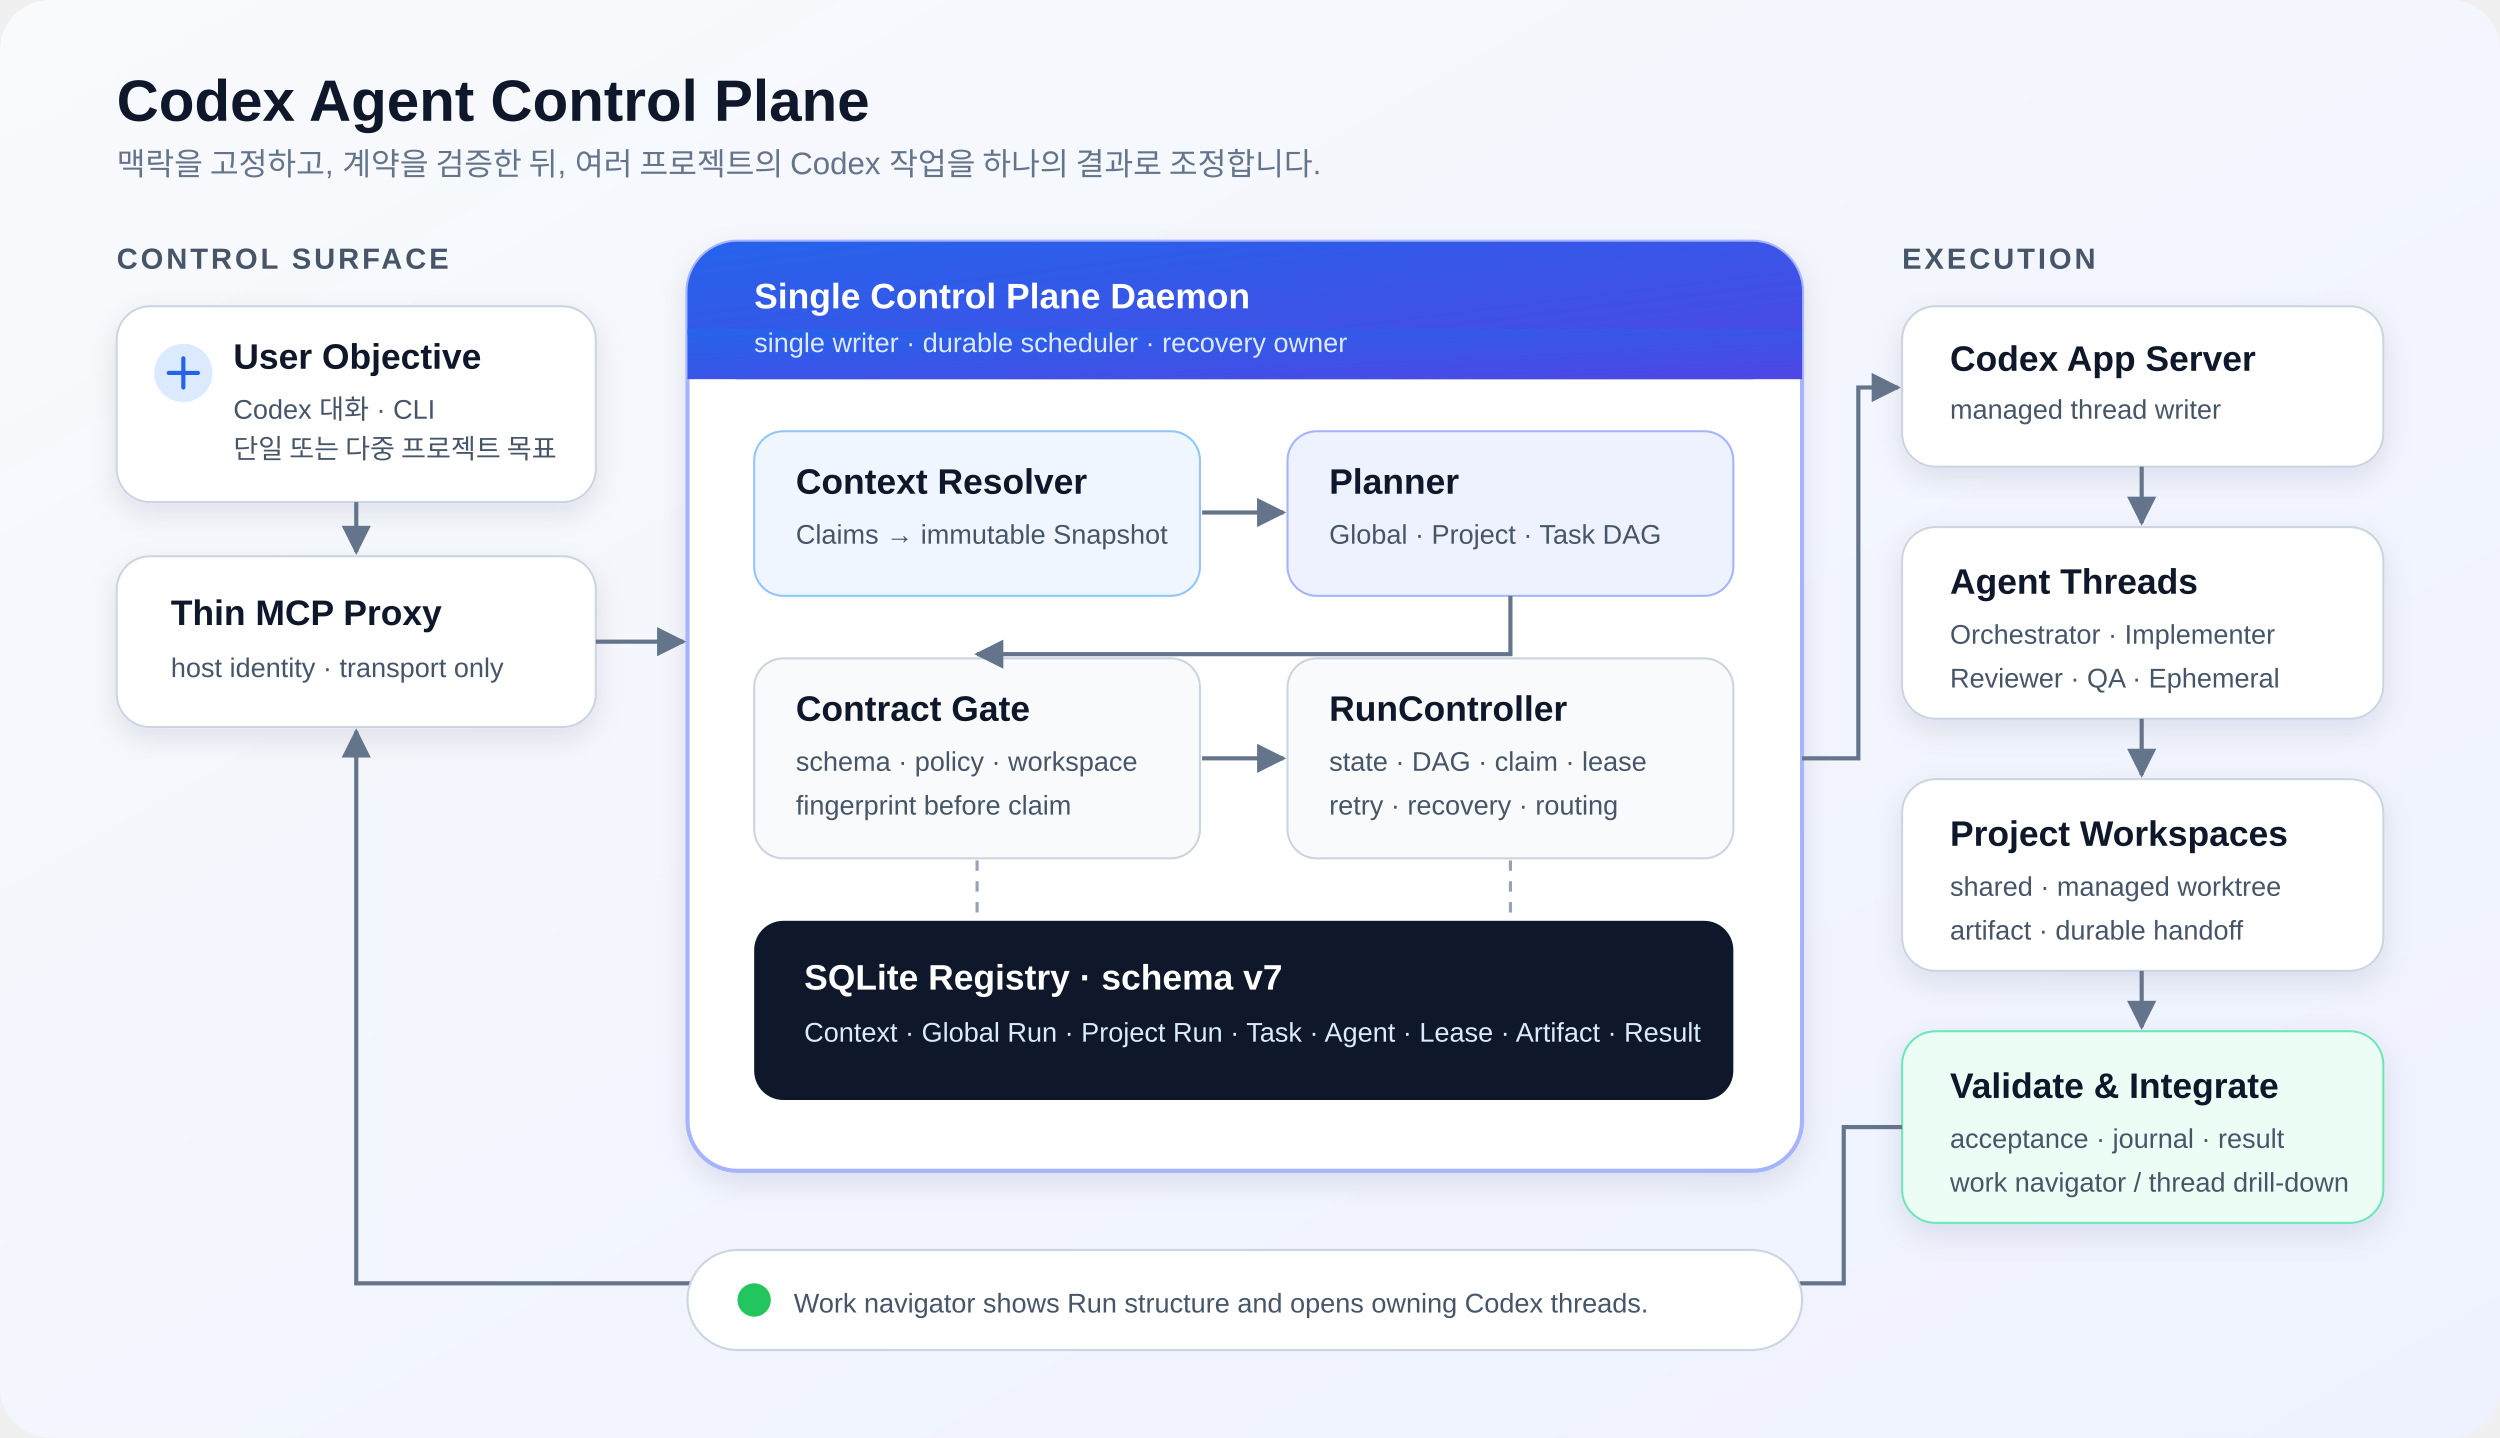
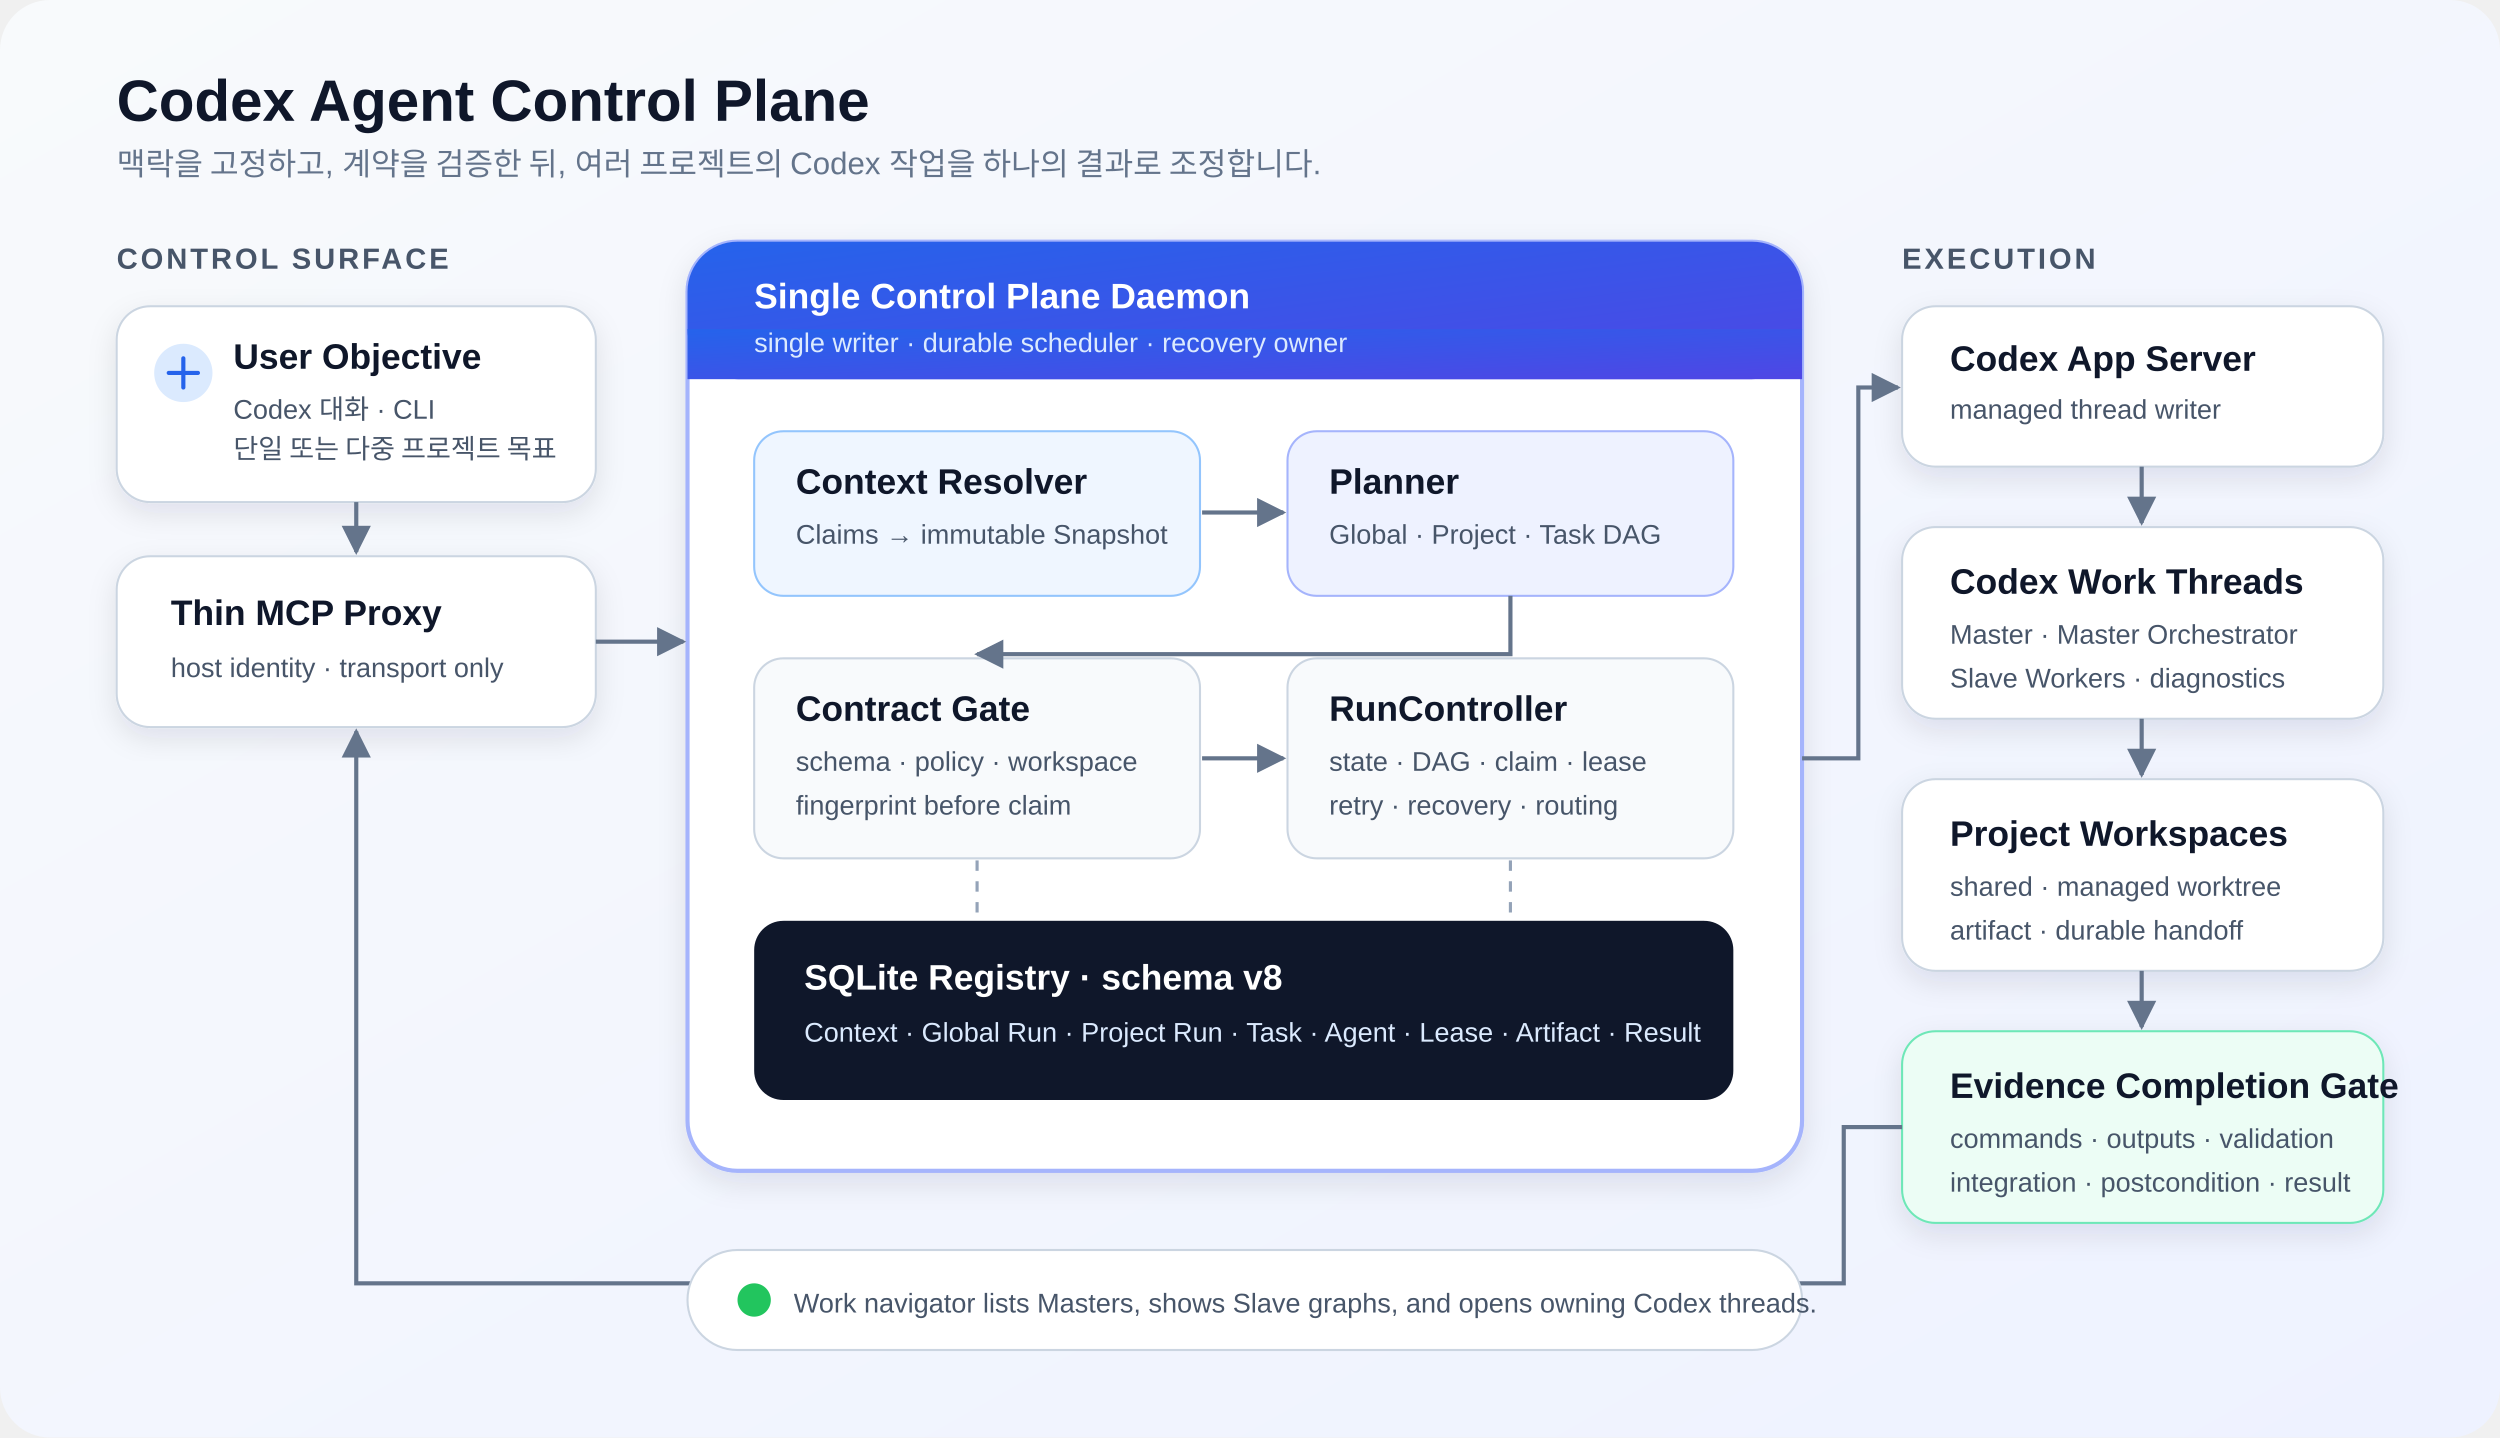
<svg xmlns="http://www.w3.org/2000/svg" width="1200" height="690" viewBox="0 0 1200 690" role="img" aria-labelledby="title desc">
  <defs>
    <linearGradient id="background" x1="0" y1="0" x2="1" y2="1">
      <stop offset="0" stop-color="#f8fafc" />
      <stop offset="1" stop-color="#eef2ff" />
    </linearGradient>
    <linearGradient id="primary" x1="0" y1="0" x2="1" y2="1">
      <stop offset="0" stop-color="#2563eb" />
      <stop offset="1" stop-color="#4f46e5" />
    </linearGradient>
    <filter id="shadow" x="-20%" y="-20%" width="140%" height="140%">
      <feDropShadow dx="0" dy="5" stdDeviation="7" flood-color="#0f172a" flood-opacity="0.10" />
    </filter>
    <marker id="arrow" viewBox="0 0 10 10" refX="9" refY="5" markerWidth="7" markerHeight="7" orient="auto-start-reverse">
      <path d="M 0 0 L 10 5 L 0 10 z" fill="#64748b" />
    </marker>
    <style>
      text { font-family: Arial, "Apple SD Gothic Neo", sans-serif; }
      .title { font-size: 28px; font-weight: 700; fill: #0f172a; }
      .subtitle { font-size: 15px; font-weight: 400; fill: #64748b; }
      .section { font-size: 14px; font-weight: 700; fill: #475569; letter-spacing: 1.4px; }
      .label { font-size: 17px; font-weight: 700; fill: #0f172a; }
      .body { font-size: 13px; font-weight: 400; fill: #475569; }
      .white { fill: #fff; }
      .whiteBody { font-size: 13px; font-weight: 400; fill: #dbeafe; }
      .line { stroke: #64748b; stroke-width: 2; fill: none; marker-end: url(#arrow); }
      .dash { stroke: #94a3b8; stroke-width: 1.5; stroke-dasharray: 5 5; fill: none; }
    </style>
  </defs>
  <rect width="1200" height="690" rx="24" fill="url(#background)" />
  <text x="56" y="58" class="title">Codex Agent Control Plane</text>
  <text x="56" y="84" class="subtitle">맥락을 고정하고, 계약을 검증한 뒤, 여러 프로젝트의 Codex 작업을 하나의 결과로 조정합니다.</text>
  <text x="56" y="129" class="section">CONTROL SURFACE</text>
  <rect x="56" y="147" width="230" height="94" rx="16" fill="#fff" stroke="#cbd5e1" filter="url(#shadow)" />
  <circle cx="88" cy="179" r="14" fill="#dbeafe" />
  <path d="M81 179h14M88 172v14" stroke="#2563eb" stroke-width="2" stroke-linecap="round" />
  <text x="112" y="177" class="label">User Objective</text>
  <text x="112" y="201" class="body">Codex 대화 · CLI</text>
  <text x="112" y="220" class="body">단일 또는 다중 프로젝트 목표</text>
  <rect x="56" y="267" width="230" height="82" rx="16" fill="#fff" stroke="#cbd5e1" filter="url(#shadow)" />
  <text x="82" y="300" class="label">Thin MCP Proxy</text>
  <text x="82" y="325" class="body">host identity · transport only</text>
  <path d="M171 241v24" class="line" />
  <rect x="330" y="116" width="535" height="446" rx="24" fill="#fff" stroke="#a5b4fc" stroke-width="2" filter="url(#shadow)" />
  <rect x="330" y="116" width="535" height="66" rx="24" fill="url(#primary)" />
  <path d="M330 158h535v24H330z" fill="url(#primary)" />
  <text x="362" y="148" class="label white">Single Control Plane Daemon</text>
  <text x="362" y="169" class="whiteBody">single writer · durable scheduler · recovery owner</text>
  <rect x="362" y="207" width="214" height="79" rx="14" fill="#eff6ff" stroke="#93c5fd" />
  <text x="382" y="237" class="label">Context Resolver</text>
  <text x="382" y="261" class="body">Claims → immutable Snapshot</text>
  <rect x="618" y="207" width="214" height="79" rx="14" fill="#eef2ff" stroke="#a5b4fc" />
  <text x="638" y="237" class="label">Planner</text>
  <text x="638" y="261" class="body">Global · Project · Task DAG</text>
  <path d="M577 246h39" class="line" />
  <rect x="362" y="316" width="214" height="96" rx="14" fill="#f8fafc" stroke="#cbd5e1" />
  <text x="382" y="346" class="label">Contract Gate</text>
  <text x="382" y="370" class="body">schema · policy · workspace</text>
  <text x="382" y="391" class="body">fingerprint before claim</text>
  <path d="M725 286v28H469v0" class="line" />
  <rect x="618" y="316" width="214" height="96" rx="14" fill="#f8fafc" stroke="#cbd5e1" />
  <text x="638" y="346" class="label">RunController</text>
  <text x="638" y="370" class="body">state · DAG · claim · lease</text>
  <text x="638" y="391" class="body">retry · recovery · routing</text>
  <path d="M577 364h39" class="line" />
  <rect x="362" y="442" width="470" height="86" rx="14" fill="#0f172a" />
-   <text x="386" y="475" class="label white">SQLite Registry · schema v7</text>
+   <text x="386" y="475" class="label white">SQLite Registry · schema v8</text>
  <text x="386" y="500" class="whiteBody">Context · Global Run · Project Run · Task · Agent · Lease · Artifact · Result</text>
  <path d="M469 413v27" class="dash" />
  <path d="M725 413v27" class="dash" />
  <path d="M286 308h42" class="line" />
  <text x="913" y="129" class="section">EXECUTION</text>
  <rect x="913" y="147" width="231" height="77" rx="16" fill="#fff" stroke="#cbd5e1" filter="url(#shadow)" />
  <text x="936" y="178" class="label">Codex App Server</text>
  <text x="936" y="201" class="body">managed thread writer</text>
  <path d="M865 364h27v-178h19" class="line" />
  <rect x="913" y="253" width="231" height="92" rx="16" fill="#fff" stroke="#cbd5e1" filter="url(#shadow)" />
-   <text x="936" y="285" class="label">Agent Threads</text>
-   <text x="936" y="309" class="body">Orchestrator · Implementer</text>
-   <text x="936" y="330" class="body">Reviewer · QA · Ephemeral</text>
+   <text x="936" y="285" class="label">Codex Work Threads</text>
+   <text x="936" y="309" class="body">Master · Master Orchestrator</text>
+   <text x="936" y="330" class="body">Slave Workers · diagnostics</text>
  <path d="M1028 224v27" class="line" />
  <rect x="913" y="374" width="231" height="92" rx="16" fill="#fff" stroke="#cbd5e1" filter="url(#shadow)" />
  <text x="936" y="406" class="label">Project Workspaces</text>
  <text x="936" y="430" class="body">shared · managed worktree</text>
  <text x="936" y="451" class="body">artifact · durable handoff</text>
  <path d="M1028 345v27" class="line" />
  <rect x="913" y="495" width="231" height="92" rx="16" fill="#ecfdf5" stroke="#6ee7b7" filter="url(#shadow)" />
-   <text x="936" y="527" class="label">Validate &amp; Integrate</text>
-   <text x="936" y="551" class="body">acceptance · journal · result</text>
-   <text x="936" y="572" class="body">work navigator / thread drill-down</text>
+   <text x="936" y="527" class="label">Evidence Completion Gate</text>
+   <text x="936" y="551" class="body">commands · outputs · validation</text>
+   <text x="936" y="572" class="body">integration · postcondition · result</text>
  <path d="M1028 466v27" class="line" />
  <path d="M913 541H885v75H171v-265" class="line" />
  <rect x="330" y="600" width="535" height="48" rx="24" fill="#fff" stroke="#cbd5e1" />
  <circle cx="362" cy="624" r="8" fill="#22c55e" />
-   <text x="381" y="630" class="body">Work navigator shows Run structure and opens owning Codex threads.</text>
+   <text x="381" y="630" class="body">Work navigator lists Masters, shows Slave graphs, and opens owning Codex threads.</text>
</svg>
